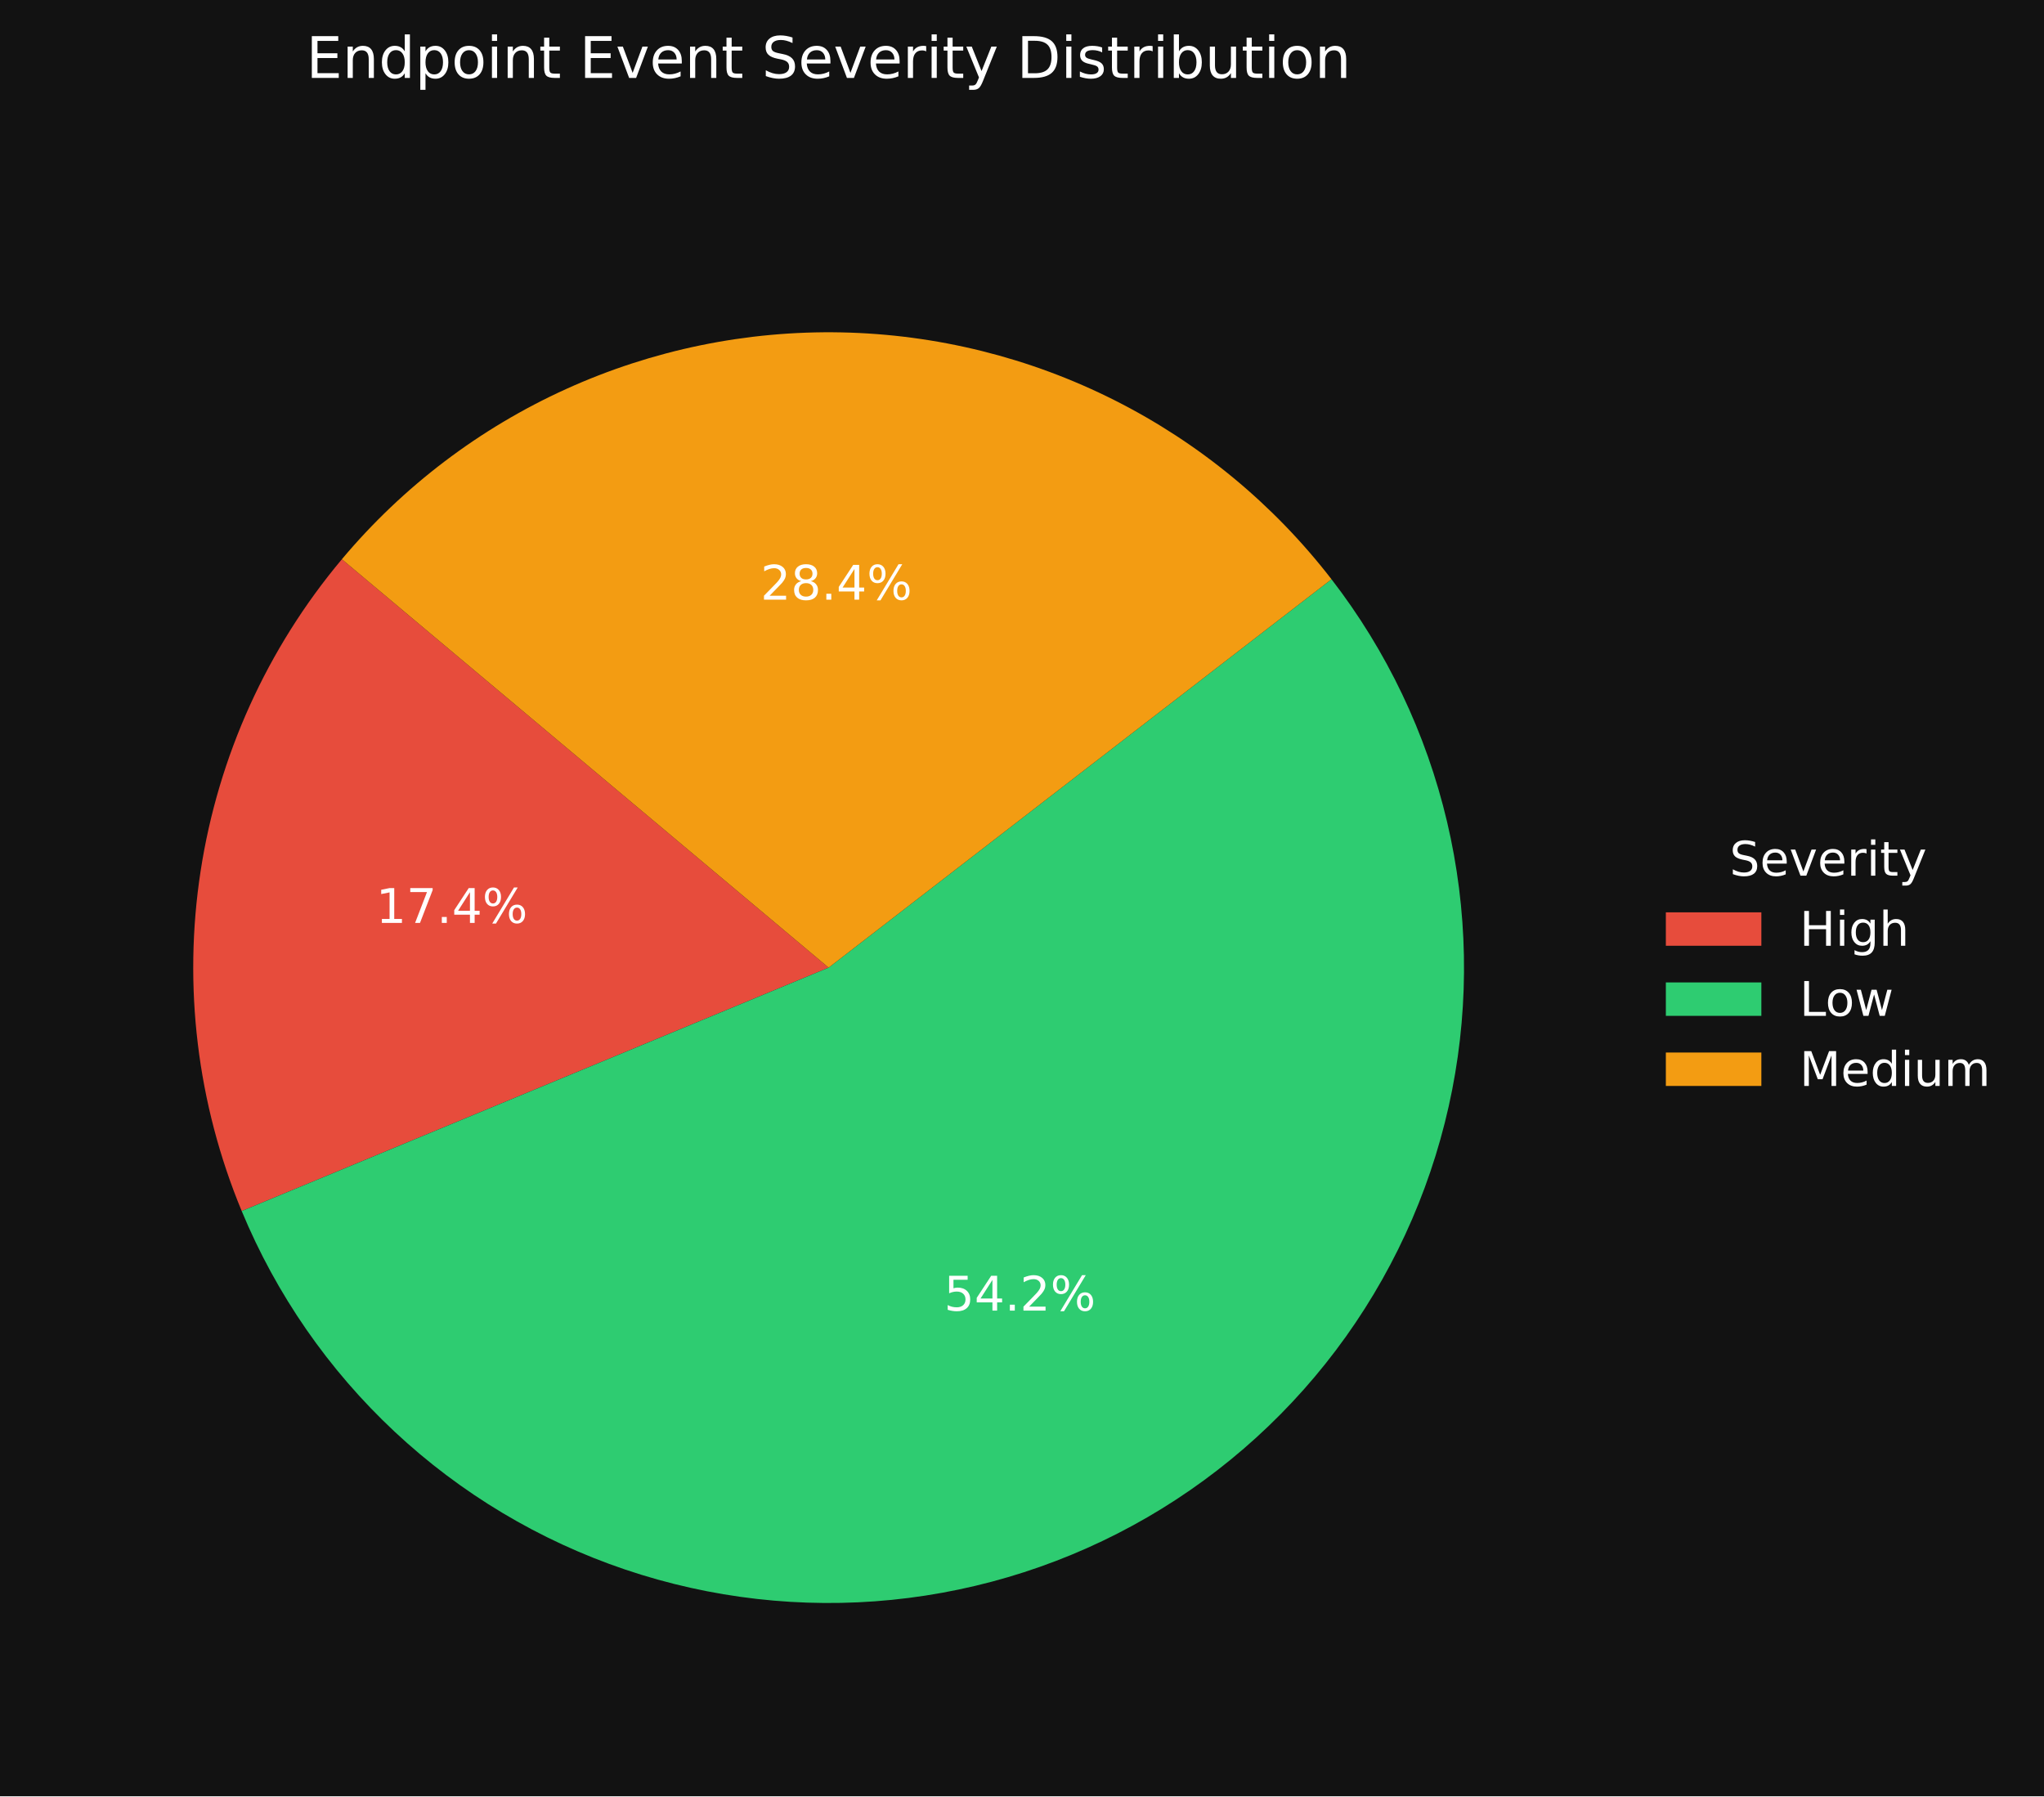
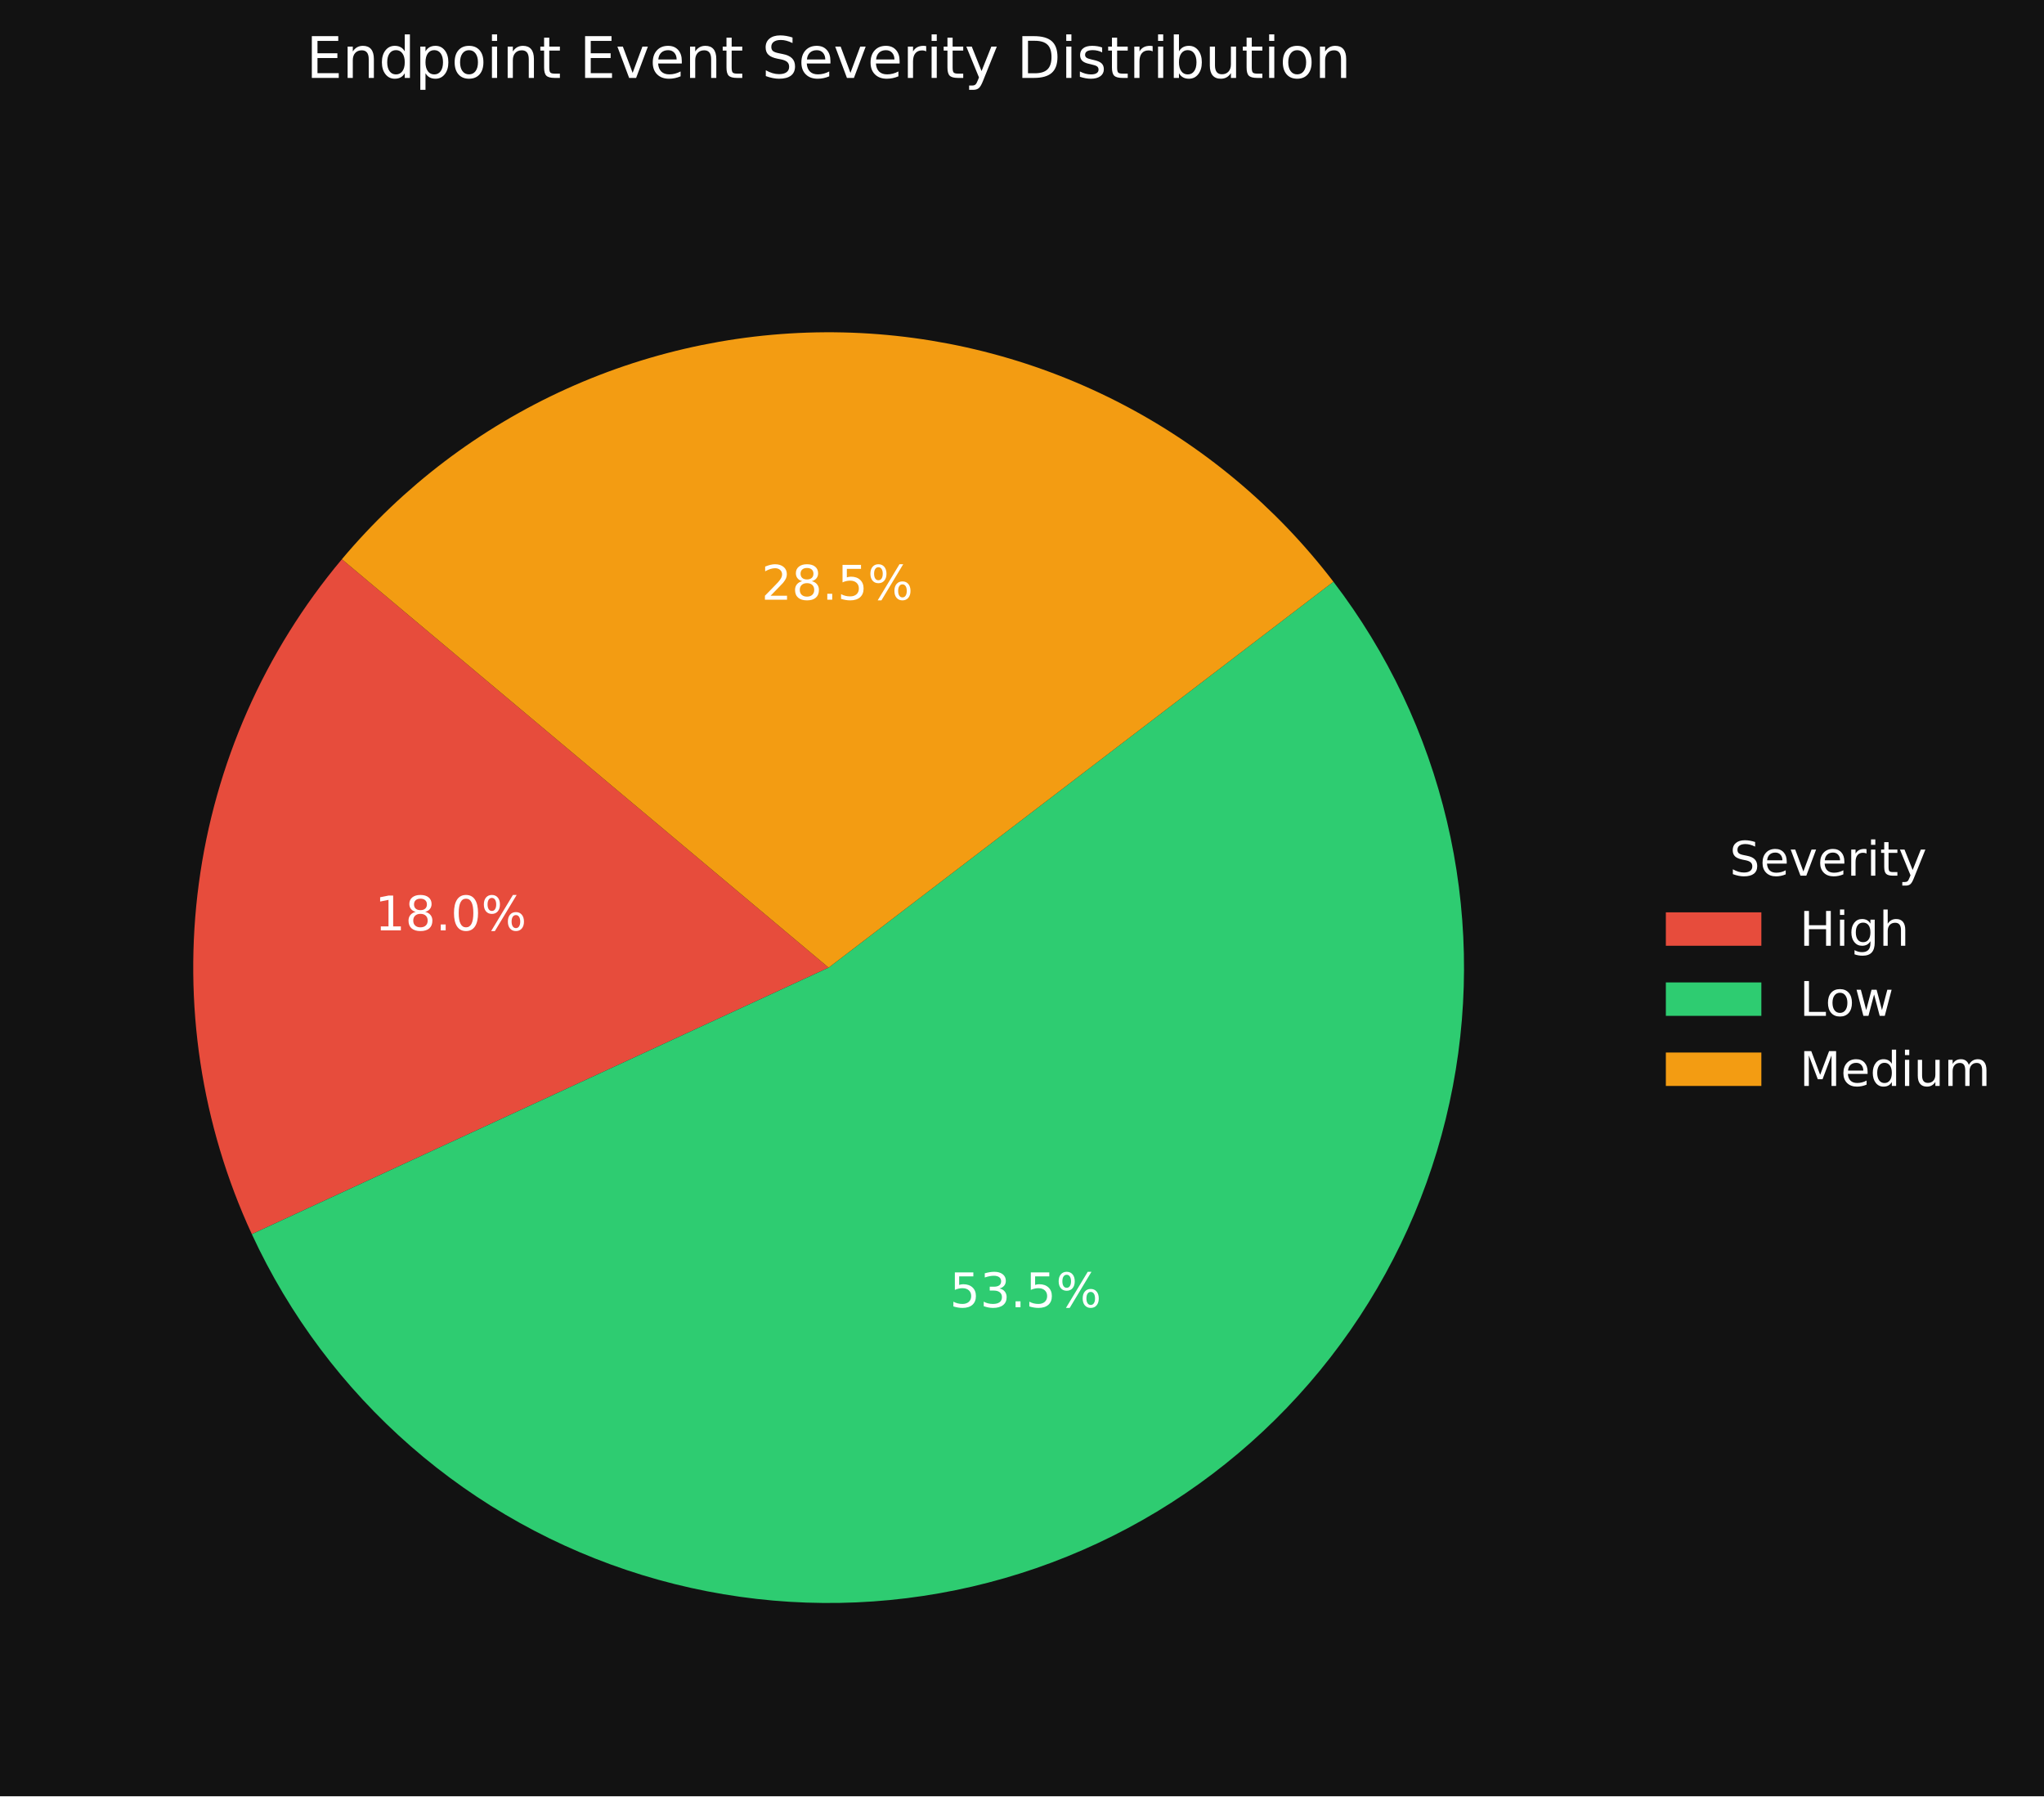
<svg xmlns="http://www.w3.org/2000/svg" xmlns:xlink="http://www.w3.org/1999/xlink" width="428.026pt" height="376.158pt" viewBox="0 0 428.026 376.158" version="1.1">
  <defs>
    <style type="text/css">*{stroke-linejoin: round; stroke-linecap: butt}</style>
  </defs>
  <g id="figure_1">
    <g id="patch_1">
      <path d="M 0 376.158  L 428.026 376.158  L 428.026 -0  L 0 -0  z " style="fill: #121212" />
    </g>
    <g id="axes_1">
      <g id="patch_2">
-         <path d="M 71.593 117.111  C 55.942 135.764 45.707 158.36 42.008 182.427  C 38.309 206.494 41.287 231.121 50.616 253.613  L 173.52 202.638  z " style="fill: #e74c3c" />
+         <path d="M 71.593 117.111  C 55.365 136.451 44.972 160.016 41.633 185.041  C 38.294 210.065 42.145 235.531 52.735 258.449  L 173.52 202.638  z " style="fill: #e74c3c" />
      </g>
      <g id="patch_3">
-         <path d="M 50.616 253.613  C 57.877 271.121 68.797 286.878 82.642 299.824  C 96.487 312.77 112.939 322.61 130.895 328.682  C 148.851 334.754 167.899 336.92 186.759 335.034  C 205.62 333.148 223.862 327.253 240.26 317.746  C 256.657 308.238 270.836 295.335 281.843 279.904  C 292.85 264.473 300.434 246.866 304.085 228.266  C 307.735 209.667 307.37 190.499 303.013 172.052  C 298.656 153.605 290.407 136.3 278.819 121.3  L 173.52 202.638  z " style="fill: #2ecc71" />
+         <path d="M 52.735 258.449  C 60.58 275.428 71.919 290.564 86.009 302.866  C 100.098 315.168 116.625 324.362 134.507 329.846  C 152.39 335.33 171.229 336.983 189.793 334.695  C 208.357 332.408 226.232 326.231 242.248 316.57  C 258.264 306.908 272.064 293.977 282.746 278.623  C 293.427 263.268 300.752 245.832 304.241 227.456  C 307.73 209.08 307.305 190.173 302.994 171.972  C 298.683 153.771 290.582 136.682 279.222 121.823  L 173.52 202.638  z " style="fill: #2ecc71" />
      </g>
      <g id="patch_4">
-         <path d="M 278.819 121.3  C 266.665 105.565 251.137 92.753 233.381 83.808  C 215.624 74.863 196.087 70.011 176.209 69.609  C 156.331 69.208 136.613 73.266 118.509 81.486  C 100.406 89.706 84.373 101.881 71.593 117.111  L 173.52 202.638  z " style="fill: #f39c12" />
+         <path d="M 279.222 121.823  C 267.112 105.984 251.595 93.068 233.823 84.032  C 216.05 74.996 196.471 70.069 176.539 69.616  C 156.606 69.164 136.824 73.198 118.66 81.418  C 100.495 89.639 84.409 101.838 71.593 117.111  L 173.52 202.638  z " style="fill: #f39c12" />
      </g>
      <g id="matplotlib.axis_1" />
      <g id="matplotlib.axis_2" />
      <g id="text_1">
-         <g style="fill: #ffffff" transform="translate(78.72916 193.2711) scale(0.1 -0.1)">
+         <g style="fill: #ffffff" transform="translate(78.5041 194.839) scale(0.1 -0.1)">
          <defs>
            <path id="DejaVuSans-31" d="M 794 531  L 1825 531  L 1825 4091  L 703 3866  L 703 4441  L 1819 4666  L 2450 4666  L 2450 531  L 3481 531  L 3481 0  L 794 0  L 794 531  z " transform="scale(0.015625)" />
-             <path id="DejaVuSans-37" d="M 525 4666  L 3525 4666  L 3525 4397  L 1831 0  L 1172 0  L 2766 4134  L 525 4134  L 525 4666  z " transform="scale(0.015625)" />
+             <path id="DejaVuSans-38" d="M 2034 2216  Q 1584 2216 1326 1975  Q 1069 1734 1069 1313  Q 1069 891 1326 650  Q 1584 409 2034 409  Q 2484 409 2743 651  Q 3003 894 3003 1313  Q 3003 1734 2745 1975  Q 2488 2216 2034 2216  z M 1403 2484  Q 997 2584 770 2862  Q 544 3141 544 3541  Q 544 4100 942 4425  Q 1341 4750 2034 4750  Q 2731 4750 3128 4425  Q 3525 4100 3525 3541  Q 3525 3141 3298 2862  Q 3072 2584 2669 2484  Q 3125 2378 3379 2068  Q 3634 1759 3634 1313  Q 3634 634 3220 271  Q 2806 -91 2034 -91  Q 1263 -91 848 271  Q 434 634 434 1313  Q 434 1759 690 2068  Q 947 2378 1403 2484  z M 1172 3481  Q 1172 3119 1398 2916  Q 1625 2713 2034 2713  Q 2441 2713 2670 2916  Q 2900 3119 2900 3481  Q 2900 3844 2670 4047  Q 2441 4250 2034 4250  Q 1625 4250 1398 4047  Q 1172 3844 1172 3481  z " transform="scale(0.015625)" />
            <path id="DejaVuSans-2e" d="M 684 794  L 1344 794  L 1344 0  L 684 0  L 684 794  z " transform="scale(0.015625)" />
-             <path id="DejaVuSans-34" d="M 2419 4116  L 825 1625  L 2419 1625  L 2419 4116  z M 2253 4666  L 3047 4666  L 3047 1625  L 3713 1625  L 3713 1100  L 3047 1100  L 3047 0  L 2419 0  L 2419 1100  L 313 1100  L 313 1709  L 2253 4666  z " transform="scale(0.015625)" />
+             <path id="DejaVuSans-30" d="M 2034 4250  Q 1547 4250 1301 3770  Q 1056 3291 1056 2328  Q 1056 1369 1301 889  Q 1547 409 2034 409  Q 2525 409 2770 889  Q 3016 1369 3016 2328  Q 3016 3291 2770 3770  Q 2525 4250 2034 4250  z M 2034 4750  Q 2819 4750 3233 4129  Q 3647 3509 3647 2328  Q 3647 1150 3233 529  Q 2819 -91 2034 -91  Q 1250 -91 836 529  Q 422 1150 422 2328  Q 422 3509 836 4129  Q 1250 4750 2034 4750  z " transform="scale(0.015625)" />
            <path id="DejaVuSans-25" d="M 4653 2053  Q 4381 2053 4226 1822  Q 4072 1591 4072 1178  Q 4072 772 4226 539  Q 4381 306 4653 306  Q 4919 306 5073 539  Q 5228 772 5228 1178  Q 5228 1588 5073 1820  Q 4919 2053 4653 2053  z M 4653 2450  Q 5147 2450 5437 2106  Q 5728 1763 5728 1178  Q 5728 594 5436 251  Q 5144 -91 4653 -91  Q 4153 -91 3862 251  Q 3572 594 3572 1178  Q 3572 1766 3864 2108  Q 4156 2450 4653 2450  z M 1428 4353  Q 1159 4353 1004 4120  Q 850 3888 850 3481  Q 850 3069 1003 2837  Q 1156 2606 1428 2606  Q 1700 2606 1854 2837  Q 2009 3069 2009 3481  Q 2009 3884 1853 4118  Q 1697 4353 1428 4353  z M 4250 4750  L 4750 4750  L 1831 -91  L 1331 -91  L 4250 4750  z M 1428 4750  Q 1922 4750 2215 4408  Q 2509 4066 2509 3481  Q 2509 2891 2217 2550  Q 1925 2209 1428 2209  Q 931 2209 642 2551  Q 353 2894 353 3481  Q 353 4063 643 4406  Q 934 4750 1428 4750  z " transform="scale(0.015625)" />
          </defs>
          <use xlink:href="#DejaVuSans-31" />
-           <use xlink:href="#DejaVuSans-37" transform="translate(63.62305 0)" />
+           <use xlink:href="#DejaVuSans-38" transform="translate(63.62305 0)" />
          <use xlink:href="#DejaVuSans-2e" transform="translate(127.2461 0)" />
-           <use xlink:href="#DejaVuSans-34" transform="translate(159.0332 0)" />
+           <use xlink:href="#DejaVuSans-30" transform="translate(159.0332 0)" />
          <use xlink:href="#DejaVuSans-25" transform="translate(222.6562 0)" />
        </g>
      </g>
      <g id="text_2">
-         <g style="fill: #ffffff" transform="translate(197.6802 274.462) scale(0.1 -0.1)">
+         <g style="fill: #ffffff" transform="translate(198.8732 273.7564) scale(0.1 -0.1)">
          <defs>
            <path id="DejaVuSans-35" d="M 691 4666  L 3169 4666  L 3169 4134  L 1269 4134  L 1269 2991  Q 1406 3038 1543 3061  Q 1681 3084 1819 3084  Q 2600 3084 3056 2656  Q 3513 2228 3513 1497  Q 3513 744 3044 326  Q 2575 -91 1722 -91  Q 1428 -91 1123 -41  Q 819 9 494 109  L 494 744  Q 775 591 1075 516  Q 1375 441 1709 441  Q 2250 441 2565 725  Q 2881 1009 2881 1497  Q 2881 1984 2565 2268  Q 2250 2553 1709 2553  Q 1456 2553 1204 2497  Q 953 2441 691 2322  L 691 4666  z " transform="scale(0.015625)" />
-             <path id="DejaVuSans-32" d="M 1228 531  L 3431 531  L 3431 0  L 469 0  L 469 531  Q 828 903 1448 1529  Q 2069 2156 2228 2338  Q 2531 2678 2651 2914  Q 2772 3150 2772 3378  Q 2772 3750 2511 3984  Q 2250 4219 1831 4219  Q 1534 4219 1204 4116  Q 875 4013 500 3803  L 500 4441  Q 881 4594 1212 4672  Q 1544 4750 1819 4750  Q 2544 4750 2975 4387  Q 3406 4025 3406 3419  Q 3406 3131 3298 2873  Q 3191 2616 2906 2266  Q 2828 2175 2409 1742  Q 1991 1309 1228 531  z " transform="scale(0.015625)" />
+             <path id="DejaVuSans-33" d="M 2597 2516  Q 3050 2419 3304 2112  Q 3559 1806 3559 1356  Q 3559 666 3084 287  Q 2609 -91 1734 -91  Q 1441 -91 1130 -33  Q 819 25 488 141  L 488 750  Q 750 597 1062 519  Q 1375 441 1716 441  Q 2309 441 2620 675  Q 2931 909 2931 1356  Q 2931 1769 2642 2001  Q 2353 2234 1838 2234  L 1294 2234  L 1294 2753  L 1863 2753  Q 2328 2753 2575 2939  Q 2822 3125 2822 3475  Q 2822 3834 2567 4026  Q 2313 4219 1838 4219  Q 1578 4219 1281 4162  Q 984 4106 628 3988  L 628 4550  Q 988 4650 1302 4700  Q 1616 4750 1894 4750  Q 2613 4750 3031 4423  Q 3450 4097 3450 3541  Q 3450 3153 3228 2886  Q 3006 2619 2597 2516  z " transform="scale(0.015625)" />
          </defs>
          <use xlink:href="#DejaVuSans-35" />
-           <use xlink:href="#DejaVuSans-34" transform="translate(63.62305 0)" />
+           <use xlink:href="#DejaVuSans-33" transform="translate(63.62305 0)" />
          <use xlink:href="#DejaVuSans-2e" transform="translate(127.2461 0)" />
-           <use xlink:href="#DejaVuSans-32" transform="translate(159.0332 0)" />
+           <use xlink:href="#DejaVuSans-35" transform="translate(159.0332 0)" />
          <use xlink:href="#DejaVuSans-25" transform="translate(222.6562 0)" />
        </g>
      </g>
      <g id="text_3">
-         <g style="fill: #ffffff" transform="translate(159.2496 125.5802) scale(0.1 -0.1)">
+         <g style="fill: #ffffff" transform="translate(159.4476 125.5844) scale(0.1 -0.1)">
          <defs>
-             <path id="DejaVuSans-38" d="M 2034 2216  Q 1584 2216 1326 1975  Q 1069 1734 1069 1313  Q 1069 891 1326 650  Q 1584 409 2034 409  Q 2484 409 2743 651  Q 3003 894 3003 1313  Q 3003 1734 2745 1975  Q 2488 2216 2034 2216  z M 1403 2484  Q 997 2584 770 2862  Q 544 3141 544 3541  Q 544 4100 942 4425  Q 1341 4750 2034 4750  Q 2731 4750 3128 4425  Q 3525 4100 3525 3541  Q 3525 3141 3298 2862  Q 3072 2584 2669 2484  Q 3125 2378 3379 2068  Q 3634 1759 3634 1313  Q 3634 634 3220 271  Q 2806 -91 2034 -91  Q 1263 -91 848 271  Q 434 634 434 1313  Q 434 1759 690 2068  Q 947 2378 1403 2484  z M 1172 3481  Q 1172 3119 1398 2916  Q 1625 2713 2034 2713  Q 2441 2713 2670 2916  Q 2900 3119 2900 3481  Q 2900 3844 2670 4047  Q 2441 4250 2034 4250  Q 1625 4250 1398 4047  Q 1172 3844 1172 3481  z " transform="scale(0.015625)" />
+             <path id="DejaVuSans-32" d="M 1228 531  L 3431 531  L 3431 0  L 469 0  L 469 531  Q 828 903 1448 1529  Q 2069 2156 2228 2338  Q 2531 2678 2651 2914  Q 2772 3150 2772 3378  Q 2772 3750 2511 3984  Q 2250 4219 1831 4219  Q 1534 4219 1204 4116  Q 875 4013 500 3803  L 500 4441  Q 881 4594 1212 4672  Q 1544 4750 1819 4750  Q 2544 4750 2975 4387  Q 3406 4025 3406 3419  Q 3406 3131 3298 2873  Q 3191 2616 2906 2266  Q 2828 2175 2409 1742  Q 1991 1309 1228 531  z " transform="scale(0.015625)" />
          </defs>
          <use xlink:href="#DejaVuSans-32" />
          <use xlink:href="#DejaVuSans-38" transform="translate(63.62305 0)" />
          <use xlink:href="#DejaVuSans-2e" transform="translate(127.2461 0)" />
-           <use xlink:href="#DejaVuSans-34" transform="translate(159.0332 0)" />
+           <use xlink:href="#DejaVuSans-35" transform="translate(159.0332 0)" />
          <use xlink:href="#DejaVuSans-25" transform="translate(222.6562 0)" />
        </g>
      </g>
      <g id="text_4">
        <g style="fill: #ffffff" transform="translate(64.12219 16.31812) scale(0.12 -0.12)">
          <defs>
            <path id="DejaVuSans-45" d="M 628 4666  L 3578 4666  L 3578 4134  L 1259 4134  L 1259 2753  L 3481 2753  L 3481 2222  L 1259 2222  L 1259 531  L 3634 531  L 3634 0  L 628 0  L 628 4666  z " transform="scale(0.015625)" />
            <path id="DejaVuSans-6e" d="M 3513 2113  L 3513 0  L 2938 0  L 2938 2094  Q 2938 2591 2744 2837  Q 2550 3084 2163 3084  Q 1697 3084 1428 2787  Q 1159 2491 1159 1978  L 1159 0  L 581 0  L 581 3500  L 1159 3500  L 1159 2956  Q 1366 3272 1645 3428  Q 1925 3584 2291 3584  Q 2894 3584 3203 3211  Q 3513 2838 3513 2113  z " transform="scale(0.015625)" />
            <path id="DejaVuSans-64" d="M 2906 2969  L 2906 4863  L 3481 4863  L 3481 0  L 2906 0  L 2906 525  Q 2725 213 2448 61  Q 2172 -91 1784 -91  Q 1150 -91 751 415  Q 353 922 353 1747  Q 353 2572 751 3078  Q 1150 3584 1784 3584  Q 2172 3584 2448 3432  Q 2725 3281 2906 2969  z M 947 1747  Q 947 1113 1208 752  Q 1469 391 1925 391  Q 2381 391 2643 752  Q 2906 1113 2906 1747  Q 2906 2381 2643 2742  Q 2381 3103 1925 3103  Q 1469 3103 1208 2742  Q 947 2381 947 1747  z " transform="scale(0.015625)" />
            <path id="DejaVuSans-70" d="M 1159 525  L 1159 -1331  L 581 -1331  L 581 3500  L 1159 3500  L 1159 2969  Q 1341 3281 1617 3432  Q 1894 3584 2278 3584  Q 2916 3584 3314 3078  Q 3713 2572 3713 1747  Q 3713 922 3314 415  Q 2916 -91 2278 -91  Q 1894 -91 1617 61  Q 1341 213 1159 525  z M 3116 1747  Q 3116 2381 2855 2742  Q 2594 3103 2138 3103  Q 1681 3103 1420 2742  Q 1159 2381 1159 1747  Q 1159 1113 1420 752  Q 1681 391 2138 391  Q 2594 391 2855 752  Q 3116 1113 3116 1747  z " transform="scale(0.015625)" />
            <path id="DejaVuSans-6f" d="M 1959 3097  Q 1497 3097 1228 2736  Q 959 2375 959 1747  Q 959 1119 1226 758  Q 1494 397 1959 397  Q 2419 397 2687 759  Q 2956 1122 2956 1747  Q 2956 2369 2687 2733  Q 2419 3097 1959 3097  z M 1959 3584  Q 2709 3584 3137 3096  Q 3566 2609 3566 1747  Q 3566 888 3137 398  Q 2709 -91 1959 -91  Q 1206 -91 779 398  Q 353 888 353 1747  Q 353 2609 779 3096  Q 1206 3584 1959 3584  z " transform="scale(0.015625)" />
            <path id="DejaVuSans-69" d="M 603 3500  L 1178 3500  L 1178 0  L 603 0  L 603 3500  z M 603 4863  L 1178 4863  L 1178 4134  L 603 4134  L 603 4863  z " transform="scale(0.015625)" />
            <path id="DejaVuSans-74" d="M 1172 4494  L 1172 3500  L 2356 3500  L 2356 3053  L 1172 3053  L 1172 1153  Q 1172 725 1289 603  Q 1406 481 1766 481  L 2356 481  L 2356 0  L 1766 0  Q 1100 0 847 248  Q 594 497 594 1153  L 594 3053  L 172 3053  L 172 3500  L 594 3500  L 594 4494  L 1172 4494  z " transform="scale(0.015625)" />
            <path id="DejaVuSans-20" transform="scale(0.015625)" />
            <path id="DejaVuSans-76" d="M 191 3500  L 800 3500  L 1894 563  L 2988 3500  L 3597 3500  L 2284 0  L 1503 0  L 191 3500  z " transform="scale(0.015625)" />
            <path id="DejaVuSans-65" d="M 3597 1894  L 3597 1613  L 953 1613  Q 991 1019 1311 708  Q 1631 397 2203 397  Q 2534 397 2845 478  Q 3156 559 3463 722  L 3463 178  Q 3153 47 2828 -22  Q 2503 -91 2169 -91  Q 1331 -91 842 396  Q 353 884 353 1716  Q 353 2575 817 3079  Q 1281 3584 2069 3584  Q 2775 3584 3186 3129  Q 3597 2675 3597 1894  z M 3022 2063  Q 3016 2534 2758 2815  Q 2500 3097 2075 3097  Q 1594 3097 1305 2825  Q 1016 2553 972 2059  L 3022 2063  z " transform="scale(0.015625)" />
            <path id="DejaVuSans-53" d="M 3425 4513  L 3425 3897  Q 3066 4069 2747 4153  Q 2428 4238 2131 4238  Q 1616 4238 1336 4038  Q 1056 3838 1056 3469  Q 1056 3159 1242 3001  Q 1428 2844 1947 2747  L 2328 2669  Q 3034 2534 3370 2195  Q 3706 1856 3706 1288  Q 3706 609 3251 259  Q 2797 -91 1919 -91  Q 1588 -91 1214 -16  Q 841 59 441 206  L 441 856  Q 825 641 1194 531  Q 1563 422 1919 422  Q 2459 422 2753 634  Q 3047 847 3047 1241  Q 3047 1584 2836 1778  Q 2625 1972 2144 2069  L 1759 2144  Q 1053 2284 737 2584  Q 422 2884 422 3419  Q 422 4038 858 4394  Q 1294 4750 2059 4750  Q 2388 4750 2728 4690  Q 3069 4631 3425 4513  z " transform="scale(0.015625)" />
            <path id="DejaVuSans-72" d="M 2631 2963  Q 2534 3019 2420 3045  Q 2306 3072 2169 3072  Q 1681 3072 1420 2755  Q 1159 2438 1159 1844  L 1159 0  L 581 0  L 581 3500  L 1159 3500  L 1159 2956  Q 1341 3275 1631 3429  Q 1922 3584 2338 3584  Q 2397 3584 2469 3576  Q 2541 3569 2628 3553  L 2631 2963  z " transform="scale(0.015625)" />
            <path id="DejaVuSans-79" d="M 2059 -325  Q 1816 -950 1584 -1140  Q 1353 -1331 966 -1331  L 506 -1331  L 506 -850  L 844 -850  Q 1081 -850 1212 -737  Q 1344 -625 1503 -206  L 1606 56  L 191 3500  L 800 3500  L 1894 763  L 2988 3500  L 3597 3500  L 2059 -325  z " transform="scale(0.015625)" />
            <path id="DejaVuSans-44" d="M 1259 4147  L 1259 519  L 2022 519  Q 2988 519 3436 956  Q 3884 1394 3884 2338  Q 3884 3275 3436 3711  Q 2988 4147 2022 4147  L 1259 4147  z M 628 4666  L 1925 4666  Q 3281 4666 3915 4102  Q 4550 3538 4550 2338  Q 4550 1131 3912 565  Q 3275 0 1925 0  L 628 0  L 628 4666  z " transform="scale(0.015625)" />
            <path id="DejaVuSans-73" d="M 2834 3397  L 2834 2853  Q 2591 2978 2328 3040  Q 2066 3103 1784 3103  Q 1356 3103 1142 2972  Q 928 2841 928 2578  Q 928 2378 1081 2264  Q 1234 2150 1697 2047  L 1894 2003  Q 2506 1872 2764 1633  Q 3022 1394 3022 966  Q 3022 478 2636 193  Q 2250 -91 1575 -91  Q 1294 -91 989 -36  Q 684 19 347 128  L 347 722  Q 666 556 975 473  Q 1284 391 1588 391  Q 1994 391 2212 530  Q 2431 669 2431 922  Q 2431 1156 2273 1281  Q 2116 1406 1581 1522  L 1381 1569  Q 847 1681 609 1914  Q 372 2147 372 2553  Q 372 3047 722 3315  Q 1072 3584 1716 3584  Q 2034 3584 2315 3537  Q 2597 3491 2834 3397  z " transform="scale(0.015625)" />
            <path id="DejaVuSans-62" d="M 3116 1747  Q 3116 2381 2855 2742  Q 2594 3103 2138 3103  Q 1681 3103 1420 2742  Q 1159 2381 1159 1747  Q 1159 1113 1420 752  Q 1681 391 2138 391  Q 2594 391 2855 752  Q 3116 1113 3116 1747  z M 1159 2969  Q 1341 3281 1617 3432  Q 1894 3584 2278 3584  Q 2916 3584 3314 3078  Q 3713 2572 3713 1747  Q 3713 922 3314 415  Q 2916 -91 2278 -91  Q 1894 -91 1617 61  Q 1341 213 1159 525  L 1159 0  L 581 0  L 581 4863  L 1159 4863  L 1159 2969  z " transform="scale(0.015625)" />
            <path id="DejaVuSans-75" d="M 544 1381  L 544 3500  L 1119 3500  L 1119 1403  Q 1119 906 1312 657  Q 1506 409 1894 409  Q 2359 409 2629 706  Q 2900 1003 2900 1516  L 2900 3500  L 3475 3500  L 3475 0  L 2900 0  L 2900 538  Q 2691 219 2414 64  Q 2138 -91 1772 -91  Q 1169 -91 856 284  Q 544 659 544 1381  z M 1991 3584  L 1991 3584  z " transform="scale(0.015625)" />
          </defs>
          <use xlink:href="#DejaVuSans-45" />
          <use xlink:href="#DejaVuSans-6e" transform="translate(63.18359 0)" />
          <use xlink:href="#DejaVuSans-64" transform="translate(126.5625 0)" />
          <use xlink:href="#DejaVuSans-70" transform="translate(190.0391 0)" />
          <use xlink:href="#DejaVuSans-6f" transform="translate(253.5156 0)" />
          <use xlink:href="#DejaVuSans-69" transform="translate(314.6973 0)" />
          <use xlink:href="#DejaVuSans-6e" transform="translate(342.4805 0)" />
          <use xlink:href="#DejaVuSans-74" transform="translate(405.8594 0)" />
          <use xlink:href="#DejaVuSans-20" transform="translate(445.0684 0)" />
          <use xlink:href="#DejaVuSans-45" transform="translate(476.8555 0)" />
          <use xlink:href="#DejaVuSans-76" transform="translate(540.0391 0)" />
          <use xlink:href="#DejaVuSans-65" transform="translate(599.2188 0)" />
          <use xlink:href="#DejaVuSans-6e" transform="translate(660.7422 0)" />
          <use xlink:href="#DejaVuSans-74" transform="translate(724.1211 0)" />
          <use xlink:href="#DejaVuSans-20" transform="translate(763.3301 0)" />
          <use xlink:href="#DejaVuSans-53" transform="translate(795.1172 0)" />
          <use xlink:href="#DejaVuSans-65" transform="translate(858.5938 0)" />
          <use xlink:href="#DejaVuSans-76" transform="translate(920.1172 0)" />
          <use xlink:href="#DejaVuSans-65" transform="translate(979.2969 0)" />
          <use xlink:href="#DejaVuSans-72" transform="translate(1040.82 0)" />
          <use xlink:href="#DejaVuSans-69" transform="translate(1081.934 0)" />
          <use xlink:href="#DejaVuSans-74" transform="translate(1109.717 0)" />
          <use xlink:href="#DejaVuSans-79" transform="translate(1148.926 0)" />
          <use xlink:href="#DejaVuSans-20" transform="translate(1208.105 0)" />
          <use xlink:href="#DejaVuSans-44" transform="translate(1239.893 0)" />
          <use xlink:href="#DejaVuSans-69" transform="translate(1316.895 0)" />
          <use xlink:href="#DejaVuSans-73" transform="translate(1344.678 0)" />
          <use xlink:href="#DejaVuSans-74" transform="translate(1396.777 0)" />
          <use xlink:href="#DejaVuSans-72" transform="translate(1435.986 0)" />
          <use xlink:href="#DejaVuSans-69" transform="translate(1477.1 0)" />
          <use xlink:href="#DejaVuSans-62" transform="translate(1504.883 0)" />
          <use xlink:href="#DejaVuSans-75" transform="translate(1568.359 0)" />
          <use xlink:href="#DejaVuSans-74" transform="translate(1631.738 0)" />
          <use xlink:href="#DejaVuSans-69" transform="translate(1670.947 0)" />
          <use xlink:href="#DejaVuSans-6f" transform="translate(1698.73 0)" />
          <use xlink:href="#DejaVuSans-6e" transform="translate(1759.912 0)" />
        </g>
      </g>
      <g id="legend_1">
        <g id="text_5">
          <g style="fill: #ffffff" transform="translate(362.1822 183.3803) scale(0.1 -0.1)">
            <use xlink:href="#DejaVuSans-53" />
            <use xlink:href="#DejaVuSans-65" transform="translate(63.47656 0)" />
            <use xlink:href="#DejaVuSans-76" transform="translate(125 0)" />
            <use xlink:href="#DejaVuSans-65" transform="translate(184.1797 0)" />
            <use xlink:href="#DejaVuSans-72" transform="translate(245.7031 0)" />
            <use xlink:href="#DejaVuSans-69" transform="translate(286.8164 0)" />
            <use xlink:href="#DejaVuSans-74" transform="translate(314.5996 0)" />
            <use xlink:href="#DejaVuSans-79" transform="translate(353.8086 0)" />
          </g>
        </g>
        <g id="patch_5">
          <path d="M 348.84 198.058  L 368.84 198.058  L 368.84 191.058  L 348.84 191.058  z " style="fill: #e74c3c" />
        </g>
        <g id="text_6">
          <g style="fill: #ffffff" transform="translate(376.84 198.0584) scale(0.1 -0.1)">
            <defs>
              <path id="DejaVuSans-48" d="M 628 4666  L 1259 4666  L 1259 2753  L 3553 2753  L 3553 4666  L 4184 4666  L 4184 0  L 3553 0  L 3553 2222  L 1259 2222  L 1259 0  L 628 0  L 628 4666  z " transform="scale(0.015625)" />
              <path id="DejaVuSans-67" d="M 2906 1791  Q 2906 2416 2648 2759  Q 2391 3103 1925 3103  Q 1463 3103 1205 2759  Q 947 2416 947 1791  Q 947 1169 1205 825  Q 1463 481 1925 481  Q 2391 481 2648 825  Q 2906 1169 2906 1791  z M 3481 434  Q 3481 -459 3084 -895  Q 2688 -1331 1869 -1331  Q 1566 -1331 1297 -1286  Q 1028 -1241 775 -1147  L 775 -588  Q 1028 -725 1275 -790  Q 1522 -856 1778 -856  Q 2344 -856 2625 -561  Q 2906 -266 2906 331  L 2906 616  Q 2728 306 2450 153  Q 2172 0 1784 0  Q 1141 0 747 490  Q 353 981 353 1791  Q 353 2603 747 3093  Q 1141 3584 1784 3584  Q 2172 3584 2450 3431  Q 2728 3278 2906 2969  L 2906 3500  L 3481 3500  L 3481 434  z " transform="scale(0.015625)" />
              <path id="DejaVuSans-68" d="M 3513 2113  L 3513 0  L 2938 0  L 2938 2094  Q 2938 2591 2744 2837  Q 2550 3084 2163 3084  Q 1697 3084 1428 2787  Q 1159 2491 1159 1978  L 1159 0  L 581 0  L 581 4863  L 1159 4863  L 1159 2956  Q 1366 3272 1645 3428  Q 1925 3584 2291 3584  Q 2894 3584 3203 3211  Q 3513 2838 3513 2113  z " transform="scale(0.015625)" />
            </defs>
            <use xlink:href="#DejaVuSans-48" />
            <use xlink:href="#DejaVuSans-69" transform="translate(75.19531 0)" />
            <use xlink:href="#DejaVuSans-67" transform="translate(102.9785 0)" />
            <use xlink:href="#DejaVuSans-68" transform="translate(166.4551 0)" />
          </g>
        </g>
        <g id="patch_6">
          <path d="M 348.84 212.737  L 368.84 212.737  L 368.84 205.737  L 348.84 205.737  z " style="fill: #2ecc71" />
        </g>
        <g id="text_7">
          <g style="fill: #ffffff" transform="translate(376.84 212.7366) scale(0.1 -0.1)">
            <defs>
              <path id="DejaVuSans-4c" d="M 628 4666  L 1259 4666  L 1259 531  L 3531 531  L 3531 0  L 628 0  L 628 4666  z " transform="scale(0.015625)" />
              <path id="DejaVuSans-77" d="M 269 3500  L 844 3500  L 1563 769  L 2278 3500  L 2956 3500  L 3675 769  L 4391 3500  L 4966 3500  L 4050 0  L 3372 0  L 2619 2869  L 1863 0  L 1184 0  L 269 3500  z " transform="scale(0.015625)" />
            </defs>
            <use xlink:href="#DejaVuSans-4c" />
            <use xlink:href="#DejaVuSans-6f" transform="translate(53.96289 0)" />
            <use xlink:href="#DejaVuSans-77" transform="translate(115.1445 0)" />
          </g>
        </g>
        <g id="patch_7">
          <path d="M 348.84 227.415  L 368.84 227.415  L 368.84 220.415  L 348.84 220.415  z " style="fill: #f39c12" />
        </g>
        <g id="text_8">
          <g style="fill: #ffffff" transform="translate(376.84 227.4147) scale(0.1 -0.1)">
            <defs>
              <path id="DejaVuSans-4d" d="M 628 4666  L 1569 4666  L 2759 1491  L 3956 4666  L 4897 4666  L 4897 0  L 4281 0  L 4281 4097  L 3078 897  L 2444 897  L 1241 4097  L 1241 0  L 628 0  L 628 4666  z " transform="scale(0.015625)" />
              <path id="DejaVuSans-6d" d="M 3328 2828  Q 3544 3216 3844 3400  Q 4144 3584 4550 3584  Q 5097 3584 5394 3201  Q 5691 2819 5691 2113  L 5691 0  L 5113 0  L 5113 2094  Q 5113 2597 4934 2840  Q 4756 3084 4391 3084  Q 3944 3084 3684 2787  Q 3425 2491 3425 1978  L 3425 0  L 2847 0  L 2847 2094  Q 2847 2600 2669 2842  Q 2491 3084 2119 3084  Q 1678 3084 1418 2786  Q 1159 2488 1159 1978  L 1159 0  L 581 0  L 581 3500  L 1159 3500  L 1159 2956  Q 1356 3278 1631 3431  Q 1906 3584 2284 3584  Q 2666 3584 2933 3390  Q 3200 3197 3328 2828  z " transform="scale(0.015625)" />
            </defs>
            <use xlink:href="#DejaVuSans-4d" />
            <use xlink:href="#DejaVuSans-65" transform="translate(86.2793 0)" />
            <use xlink:href="#DejaVuSans-64" transform="translate(147.8027 0)" />
            <use xlink:href="#DejaVuSans-69" transform="translate(211.2793 0)" />
            <use xlink:href="#DejaVuSans-75" transform="translate(239.0625 0)" />
            <use xlink:href="#DejaVuSans-6d" transform="translate(302.4414 0)" />
          </g>
        </g>
      </g>
    </g>
  </g>
</svg>
